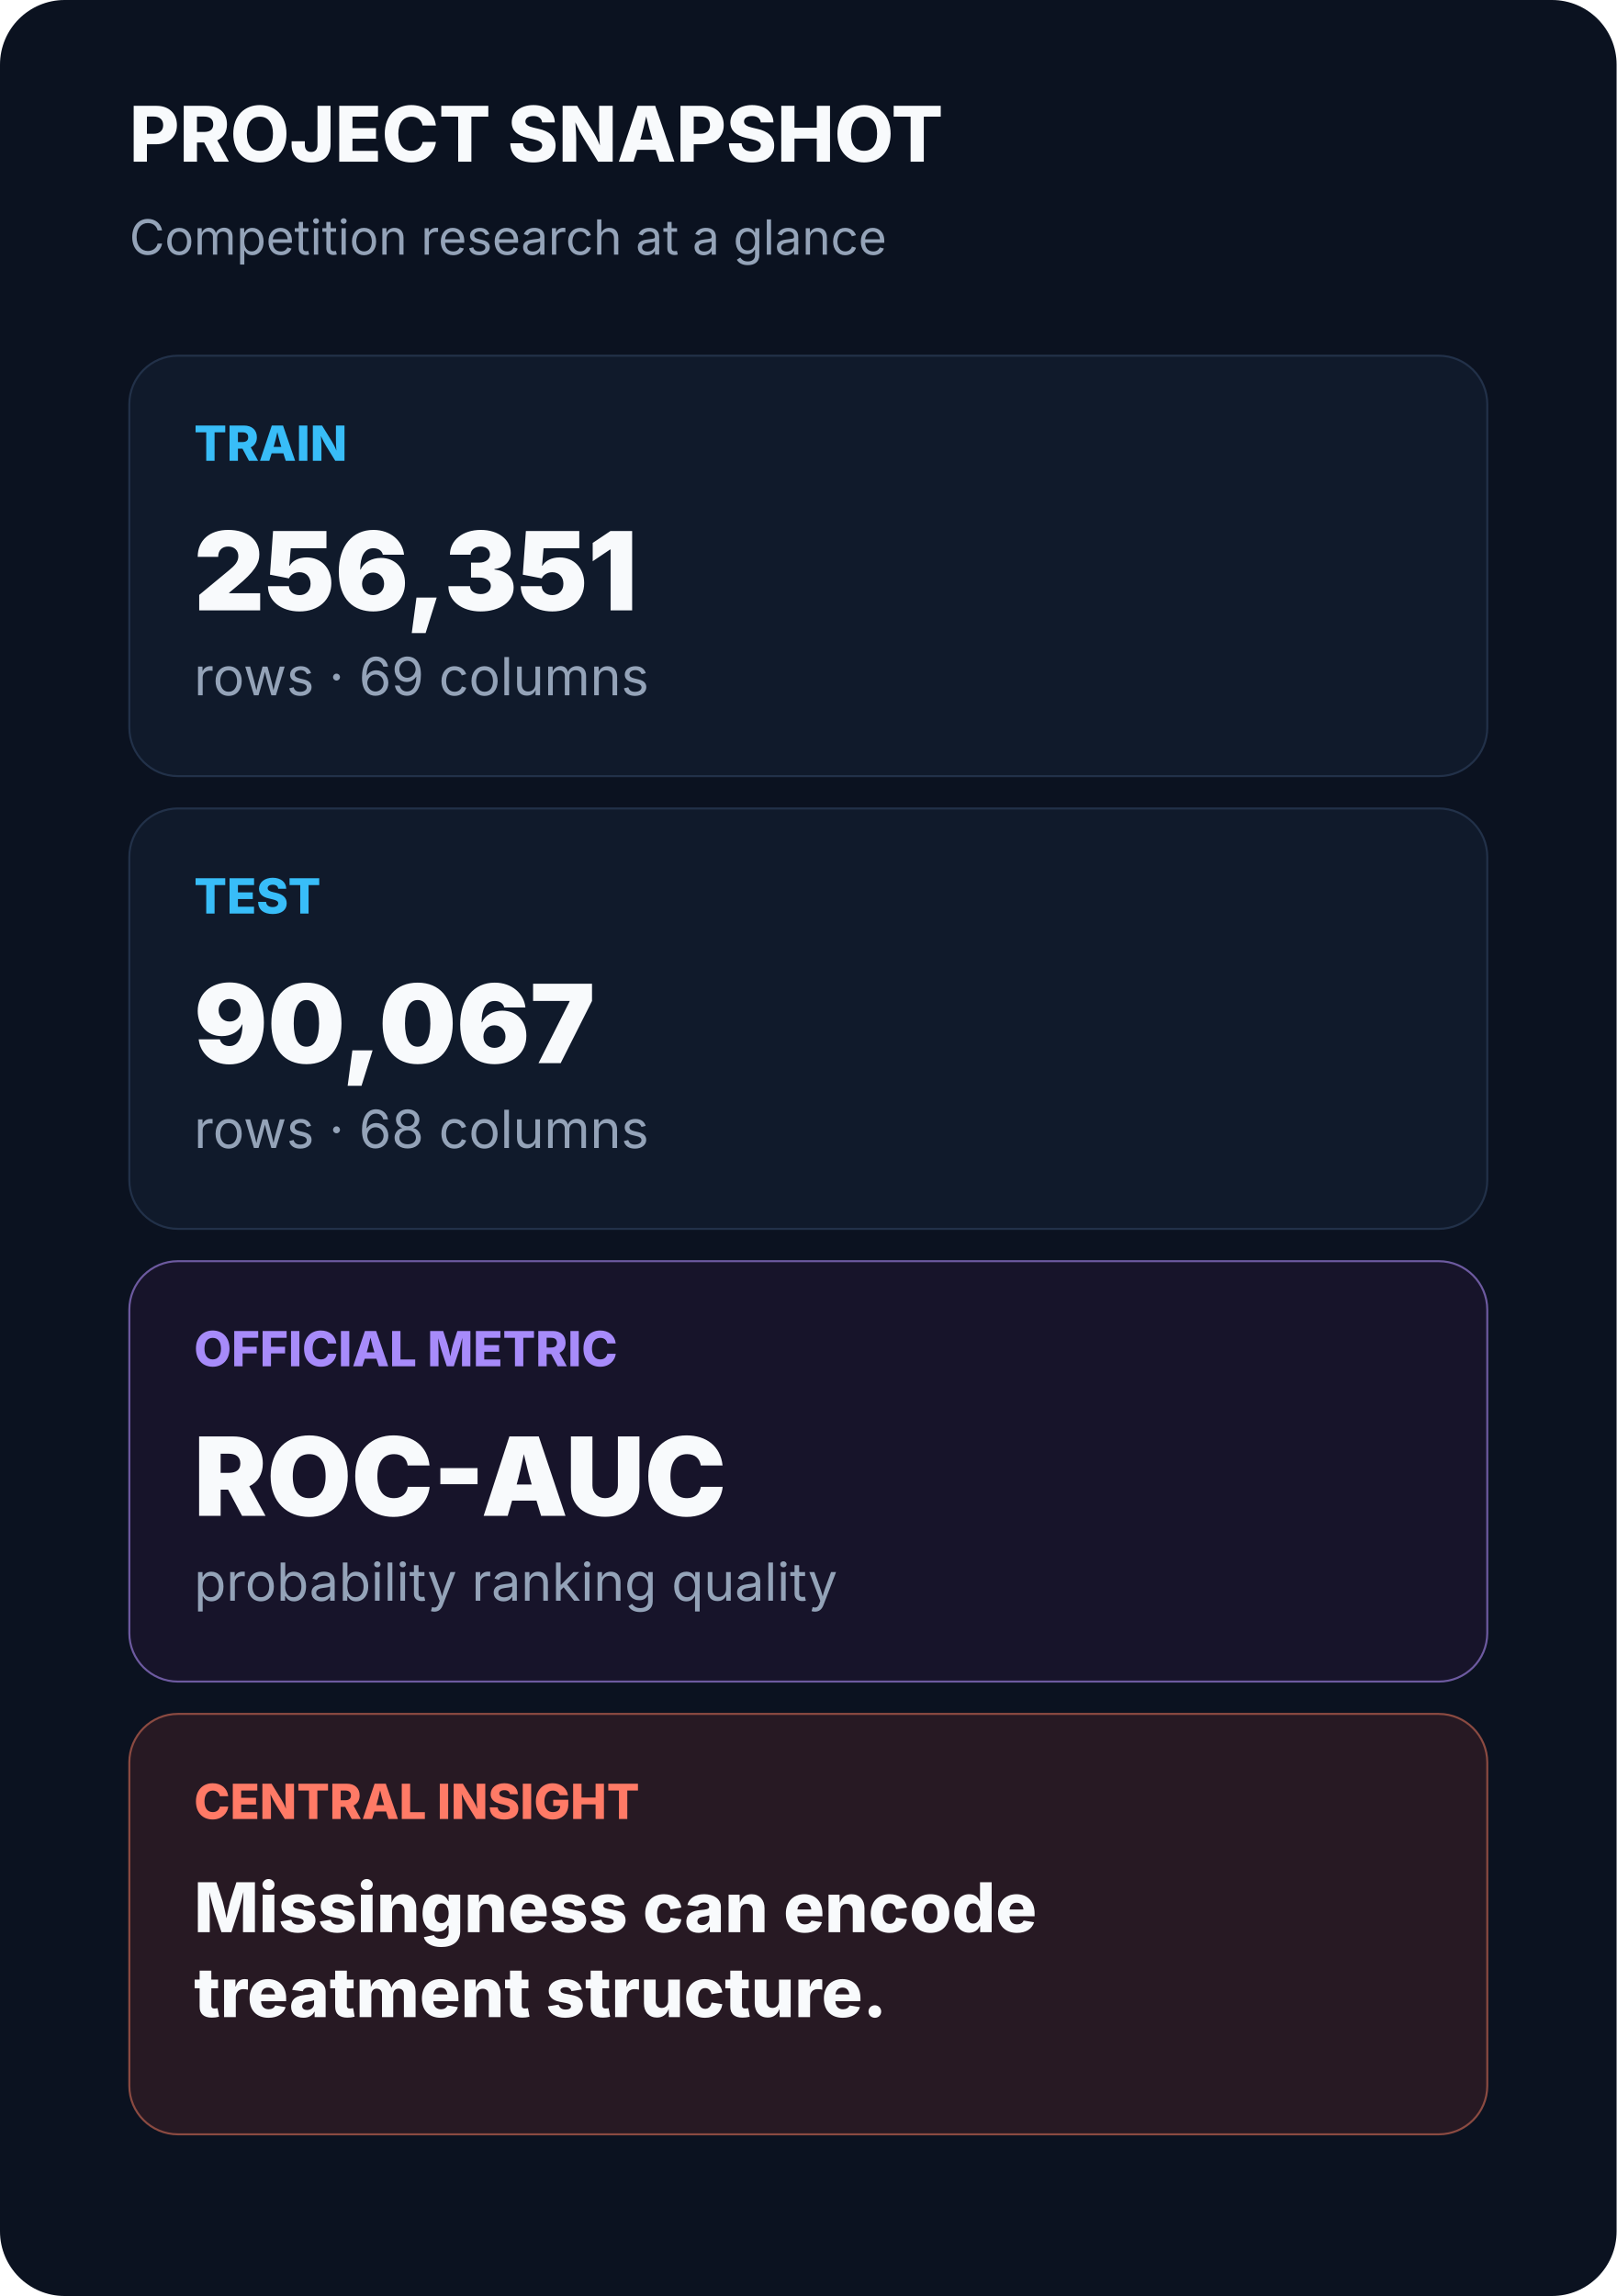
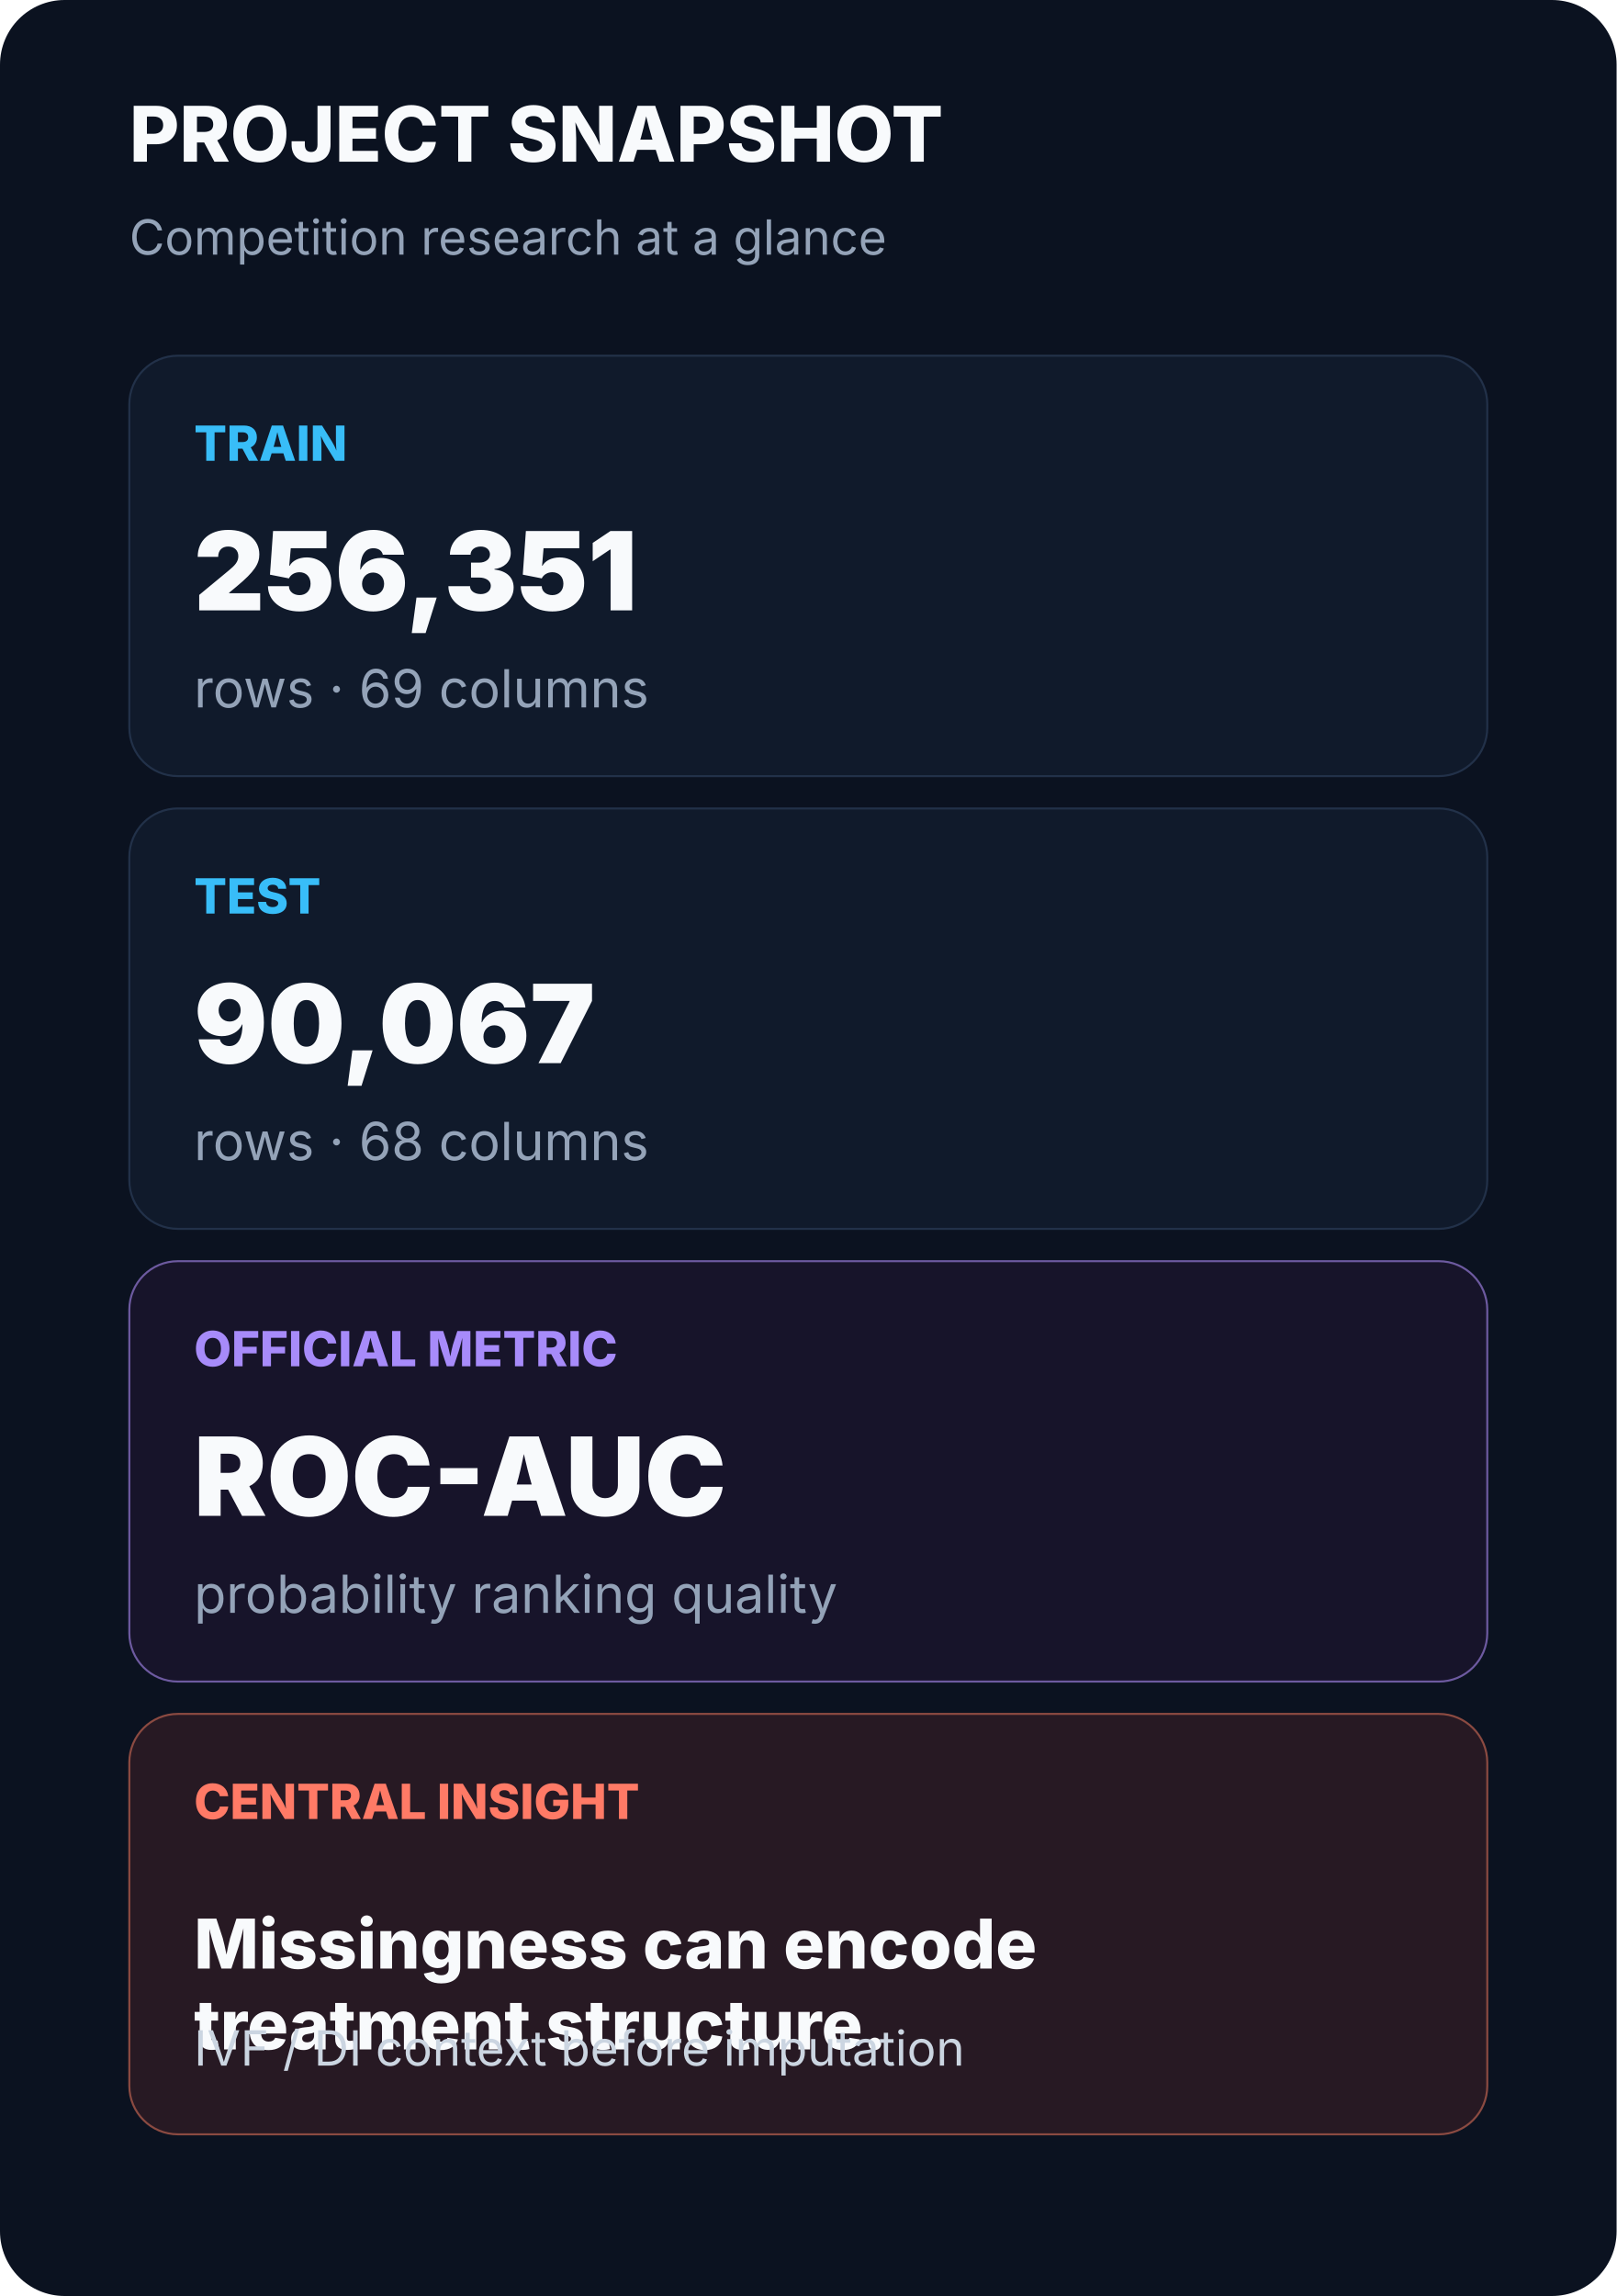
<svg xmlns="http://www.w3.org/2000/svg" width="800" height="1136" viewBox="0 0 800 1136" role="img" aria-labelledby="title desc">
  <rect width="800" height="1136" rx="32" fill="#0B1220" />
  <g font-family="system-ui, -apple-system, BlinkMacSystemFont, 'Segoe UI', sans-serif">
    <g data-title="true">
      <text x="64" y="80" fill="#F8FAFC" font-size="38" font-weight="830">
        <tspan>PROJECT SNAPSHOT</tspan>
      </text>
    </g>
    <text x="64" y="126" fill="#94A3B8" font-size="24">
      <tspan>Competition research at a glance</tspan>
    </text>
-     <g data-card-stack="true" data-grid="16">
-       <rect x="64" y="176" width="672" height="208" rx="24" fill="#101A2B" stroke="#223149" />
-       <rect x="64" y="400" width="672" height="208" rx="24" fill="#101A2B" stroke="#223149" />
-       <rect x="64" y="624" width="672" height="208" rx="24" fill="#17142A" stroke="#6D5AA0" />
-       <rect x="64" y="848" width="672" height="208" rx="24" fill="#271923" stroke="#8B4A41" />
+     <g data-card-set="stack" data-grid="16">
+       <g data-card="train">
+         <rect x="64" y="176" width="672" height="208" rx="24" fill="#101A2B" stroke="#223149" />
+         <text data-role="label" x="96" y="228" fill="#38BDF8" font-size="24" font-weight="820">
+           <tspan>TRAIN</tspan>
+         </text>
+         <text data-role="primary" x="96" y="302" fill="#F8FAFC" font-size="54" font-weight="850">
+           <tspan>256,351</tspan>
+         </text>
+         <text data-role="secondary" x="96" y="350" fill="#94A3B8" font-size="26">
+           <tspan>rows · 69 columns</tspan>
+         </text>
+       </g>
+       <g data-card="test">
+         <rect x="64" y="400" width="672" height="208" rx="24" fill="#101A2B" stroke="#223149" />
+         <text data-role="label" x="96" y="452" fill="#38BDF8" font-size="24" font-weight="820">
+           <tspan>TEST</tspan>
+         </text>
+         <text data-role="primary" x="96" y="526" fill="#F8FAFC" font-size="54" font-weight="850">
+           <tspan>90,067</tspan>
+         </text>
+         <text data-role="secondary" x="96" y="574" fill="#94A3B8" font-size="26">
+           <tspan>rows · 68 columns</tspan>
+         </text>
+       </g>
+       <g data-card="metric">
+         <rect x="64" y="624" width="672" height="208" rx="24" fill="#17142A" stroke="#6D5AA0" />
+         <text data-role="label" x="96" y="676" fill="#A78BFA" font-size="24" font-weight="820">
+           <tspan>OFFICIAL METRIC</tspan>
+         </text>
+         <text data-role="primary" x="96" y="750" fill="#F8FAFC" font-size="54" font-weight="850">
+           <tspan>ROC-AUC</tspan>
+         </text>
+         <text data-role="secondary" x="96" y="798" fill="#94A3B8" font-size="26">
+           <tspan>probability ranking quality</tspan>
+         </text>
+       </g>
+       <g data-card="insight">
+         <rect x="64" y="848" width="672" height="208" rx="24" fill="#271923" stroke="#8B4A41" />
+         <text data-role="label" x="96" y="900" fill="#FF7A66" font-size="24" font-weight="820">
+           <tspan>CENTRAL INSIGHT</tspan>
+         </text>
+         <text data-role="primary" x="96" y="974" fill="#F8FAFC" font-size="34" font-weight="800">
+           <tspan x="96">Missingness can encode</tspan>
+           <tspan x="96" dy="40">treatment structure.</tspan>
+         </text>
+         <text data-role="secondary" x="96" y="1022" fill="#CBD5E1" font-size="24">
+           <tspan>IVF / DI context before imputation</tspan>
+         </text>
+       </g>
    </g>
-     <text x="96" y="228" fill="#38BDF8" font-size="24" font-weight="820">
-       <tspan>TRAIN</tspan>
-     </text>
-     <text x="96" y="302" fill="#F8FAFC" font-size="54" font-weight="850">
-       <tspan>256,351</tspan>
-     </text>
-     <text x="96" y="344" fill="#94A3B8" font-size="26">
-       <tspan>rows · 69 columns</tspan>
-     </text>
-     <text x="96" y="452" fill="#38BDF8" font-size="24" font-weight="820">
-       <tspan>TEST</tspan>
-     </text>
-     <text x="96" y="526" fill="#F8FAFC" font-size="54" font-weight="850">
-       <tspan>90,067</tspan>
-     </text>
-     <text x="96" y="568" fill="#94A3B8" font-size="26">
-       <tspan>rows · 68 columns</tspan>
-     </text>
-     <text x="96" y="676" fill="#A78BFA" font-size="24" font-weight="820">
-       <tspan>OFFICIAL METRIC</tspan>
-     </text>
-     <text x="96" y="750" fill="#F8FAFC" font-size="54" font-weight="850">
-       <tspan>ROC-AUC</tspan>
-     </text>
-     <text x="96" y="792" fill="#94A3B8" font-size="26">
-       <tspan>probability ranking quality</tspan>
-     </text>
-     <text x="96" y="900" fill="#FF7A66" font-size="24" font-weight="820">
-       <tspan>CENTRAL INSIGHT</tspan>
-     </text>
-     <text x="96" y="956" fill="#F8FAFC" font-size="34" font-weight="800">
-       <tspan>Missingness can encode</tspan>
-     </text>
-     <text x="96" y="998" fill="#F8FAFC" font-size="34" font-weight="800">
-       <tspan>treatment structure.</tspan>
-     </text>
  </g>
</svg>
